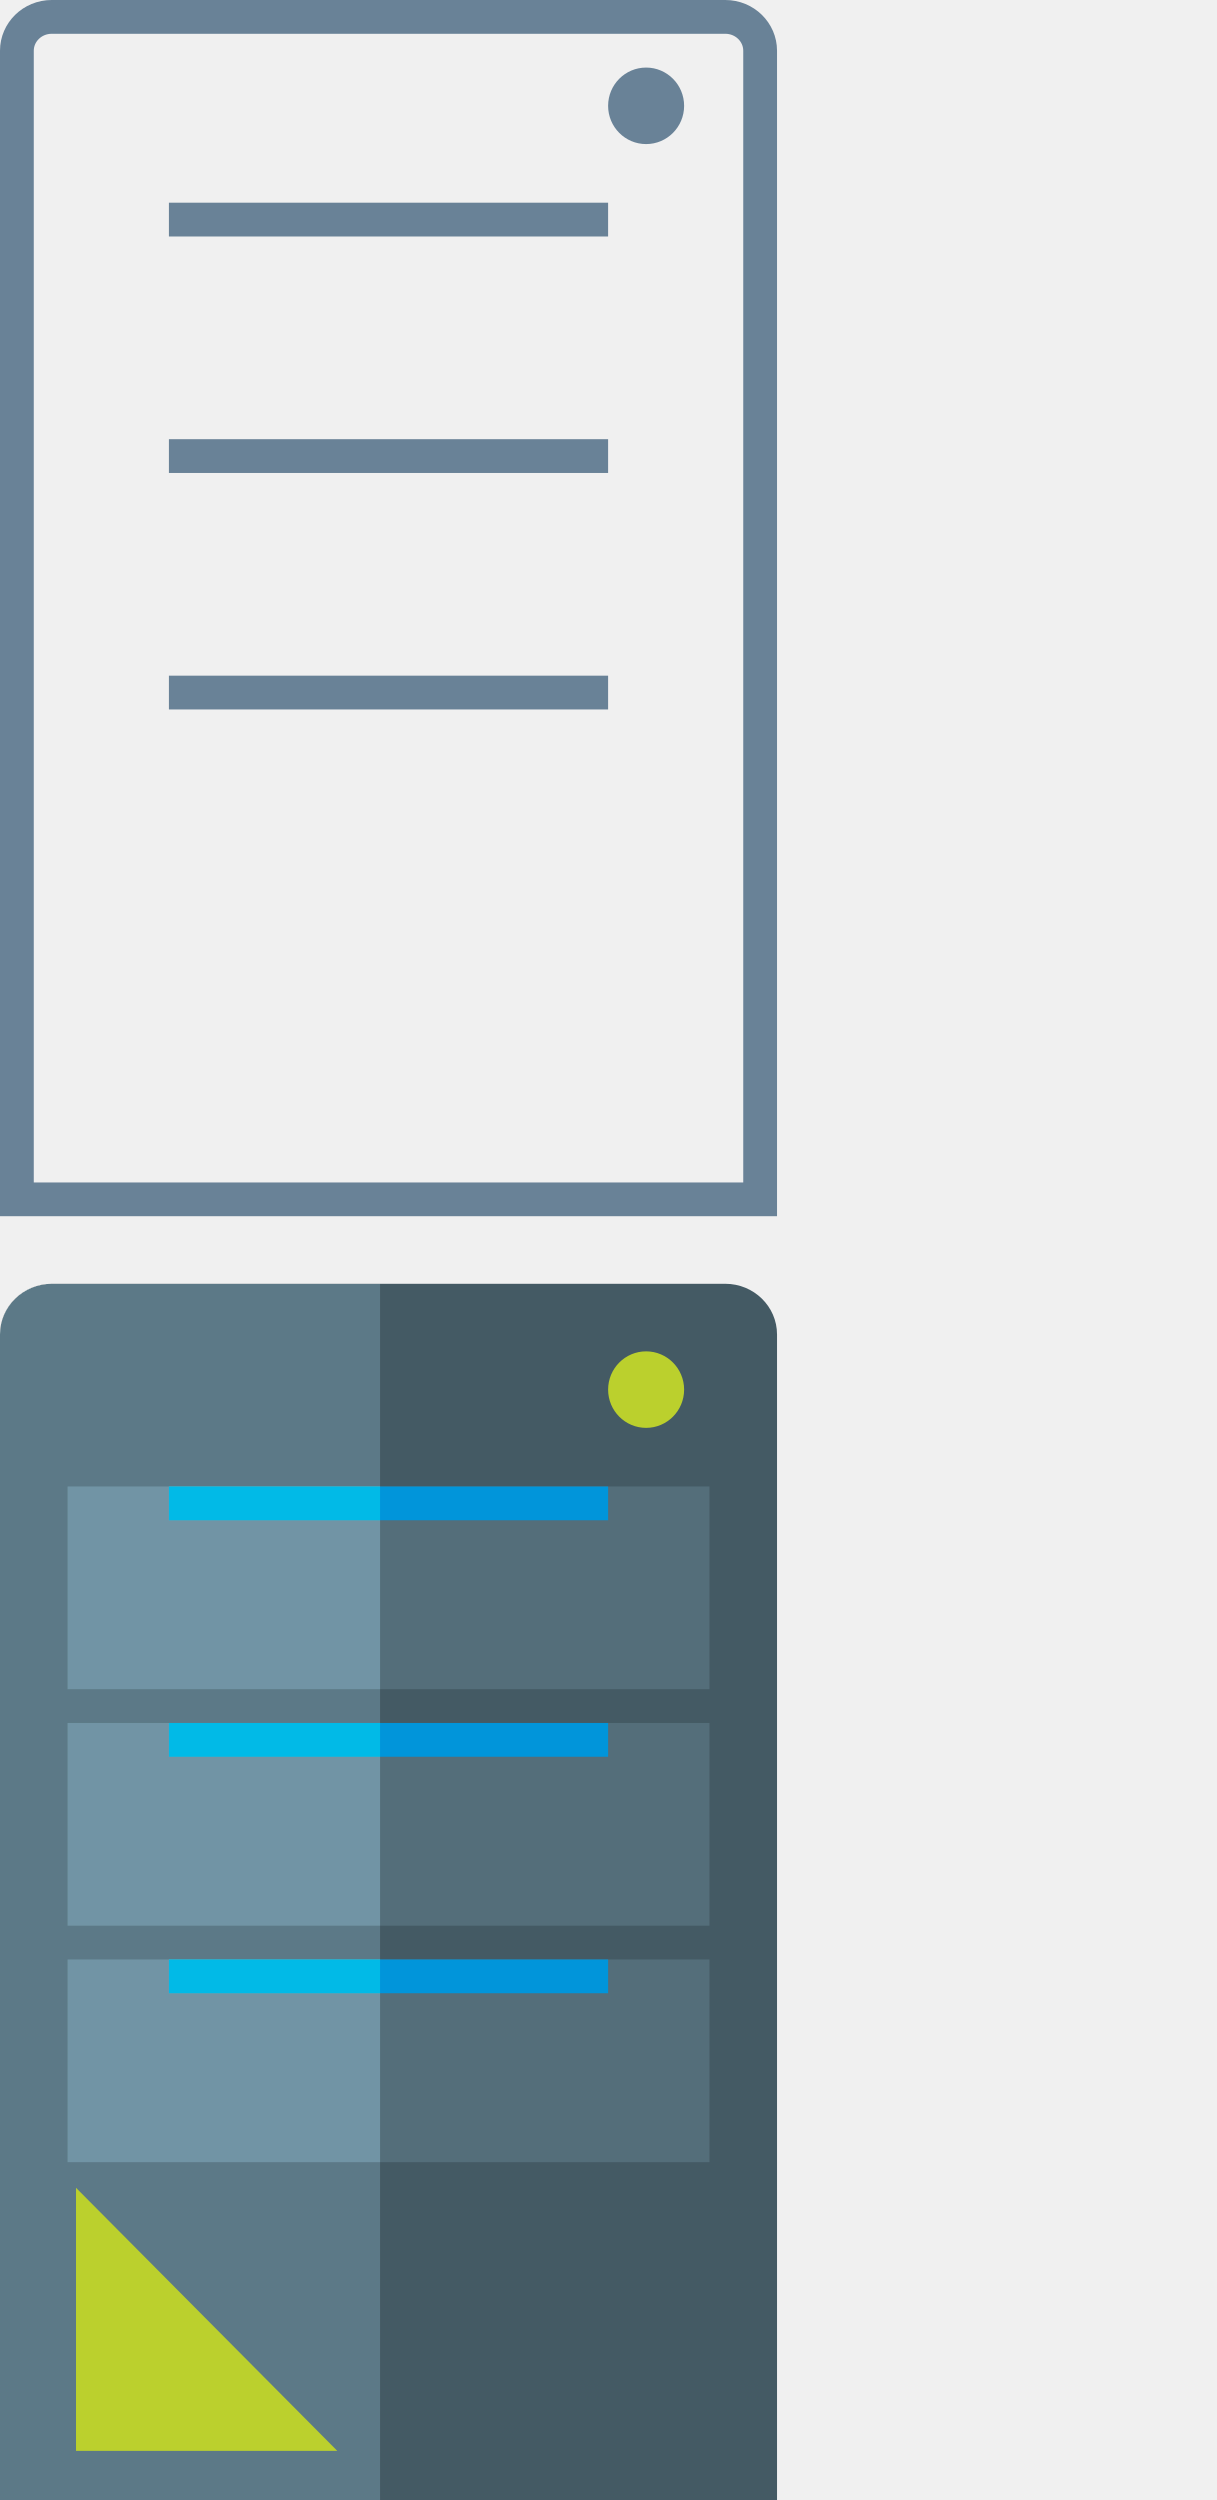
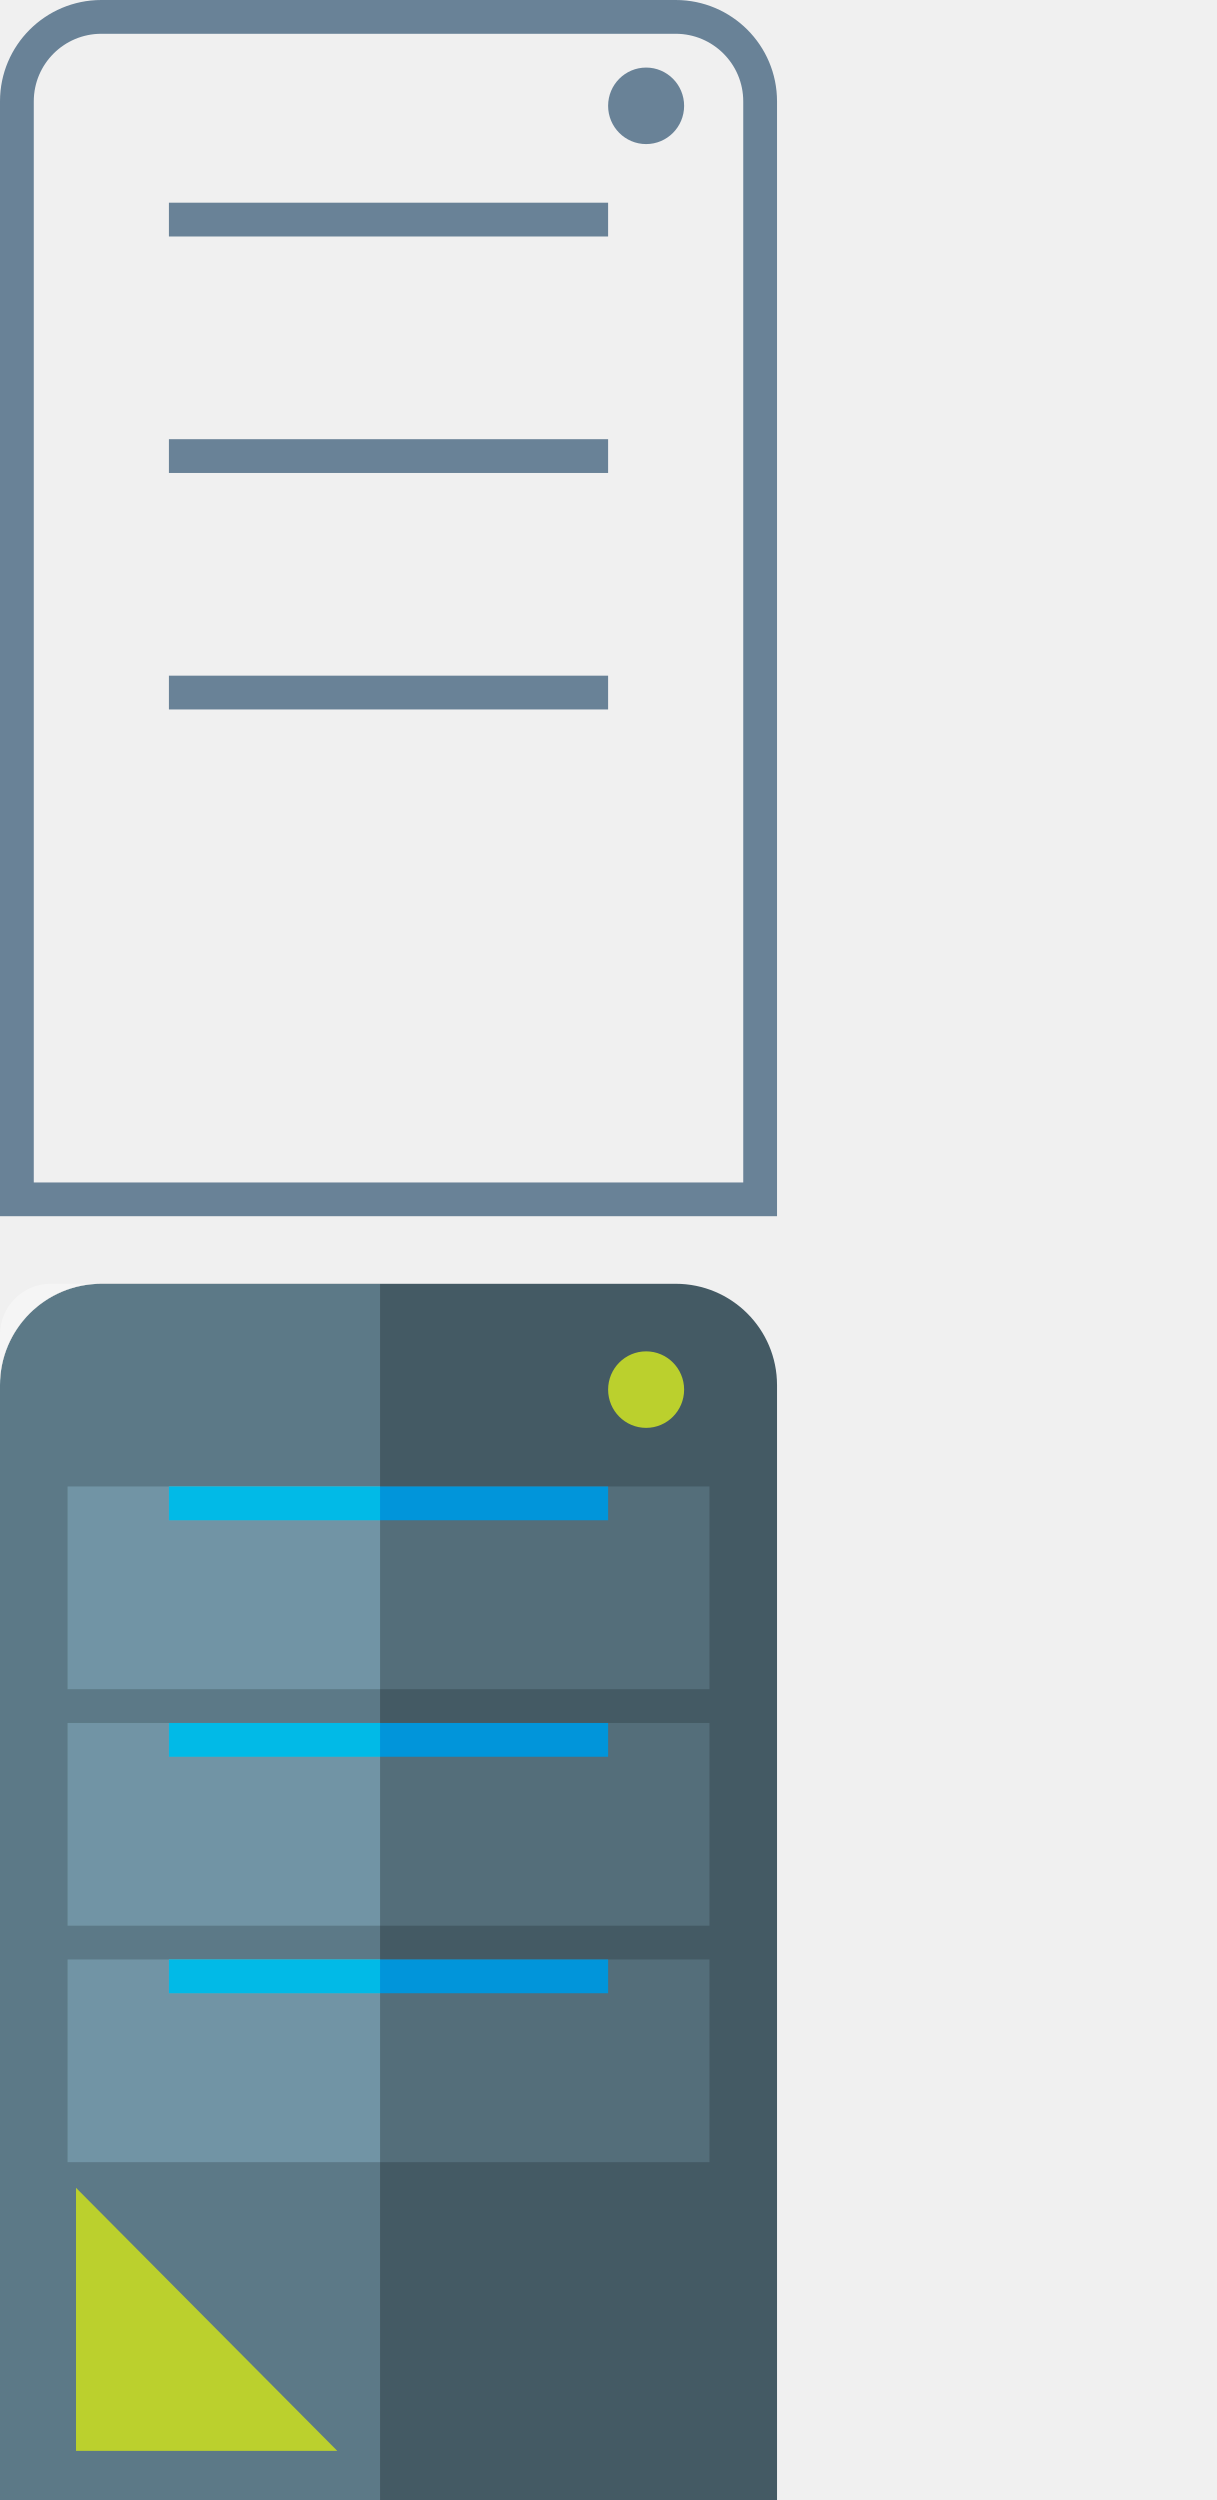
<svg xmlns="http://www.w3.org/2000/svg" width="36" height="74" viewBox="0 0 36 74" fill="none">
  <g clip-path="url(#clip0_1214_253)">
-     <path d="M0 39.5C0 38.672 0.686 38 1.533 38H21.467C22.314 38 23 38.672 23 39.5V74H0V39.5Z" fill="#445A64" />
+     <path d="M3 0.5H20C21.381 0.5 22.5 1.619 22.5 3V35.5H0.5V3C0.5 1.619 1.619 0.5 3 0.5Z" stroke="#698297" />
+     <path d="M0 41C0 39.343 1.343 38 3 38H20C21.657 38 23 39.343 23 41V74H0V41Z" fill="#445A64" />
    <path d="M21 44H2V50H21V44Z" fill="#546E7A" />
    <path d="M21 51H2V57H21V51Z" fill="#546E7A" />
    <path d="M21 58H2V64H21V58Z" fill="#546E7A" />
    <path d="M18 44H5V45H18V44Z" fill="#0195DA" />
    <path d="M18 51H5V52H18V51Z" fill="#0195DA" />
    <path d="M18 58H5V59H18V58Z" fill="#0195DA" />
    <path d="M19.125 42.265C19.746 42.265 20.25 41.758 20.25 41.133C20.25 40.507 19.746 40 19.125 40C18.504 40 18 40.507 18 41.133C18 41.758 18.504 42.265 19.125 42.265Z" fill="#BBD02D" />
    <g style="mix-blend-mode:overlay" opacity="0.35">
      <path d="M0 39.51C0 38.676 0.672 38 1.5 38H11.25V74.245H0V39.51Z" fill="white" />
    </g>
    <path d="M2.25 72.546H9.984L2.25 64.759V72.546Z" fill="#BBD02D" />
-     <path d="M0.5 1.5C0.5 0.958 0.952 0.5 1.533 0.5H21.467C22.048 0.5 22.5 0.958 22.5 1.5V35.5H0.5V1.5Z" stroke="#698297" />
    <path d="M18 6H5V7H18V6Z" fill="#698297" />
    <path d="M18 13H5V14H18V13Z" fill="#698297" />
    <path d="M18 20H5V21H18V20Z" fill="#698297" />
    <path d="M19.125 4.265C19.746 4.265 20.25 3.758 20.25 3.133C20.25 2.507 19.746 2 19.125 2C18.504 2 18 2.507 18 3.133C18 3.758 18.504 4.265 19.125 4.265Z" fill="#698297" />
  </g>
  <defs>
    <clipPath id="clip0_1214_253">
      <rect width="36" height="74" fill="white" />
    </clipPath>
  </defs>
</svg>
